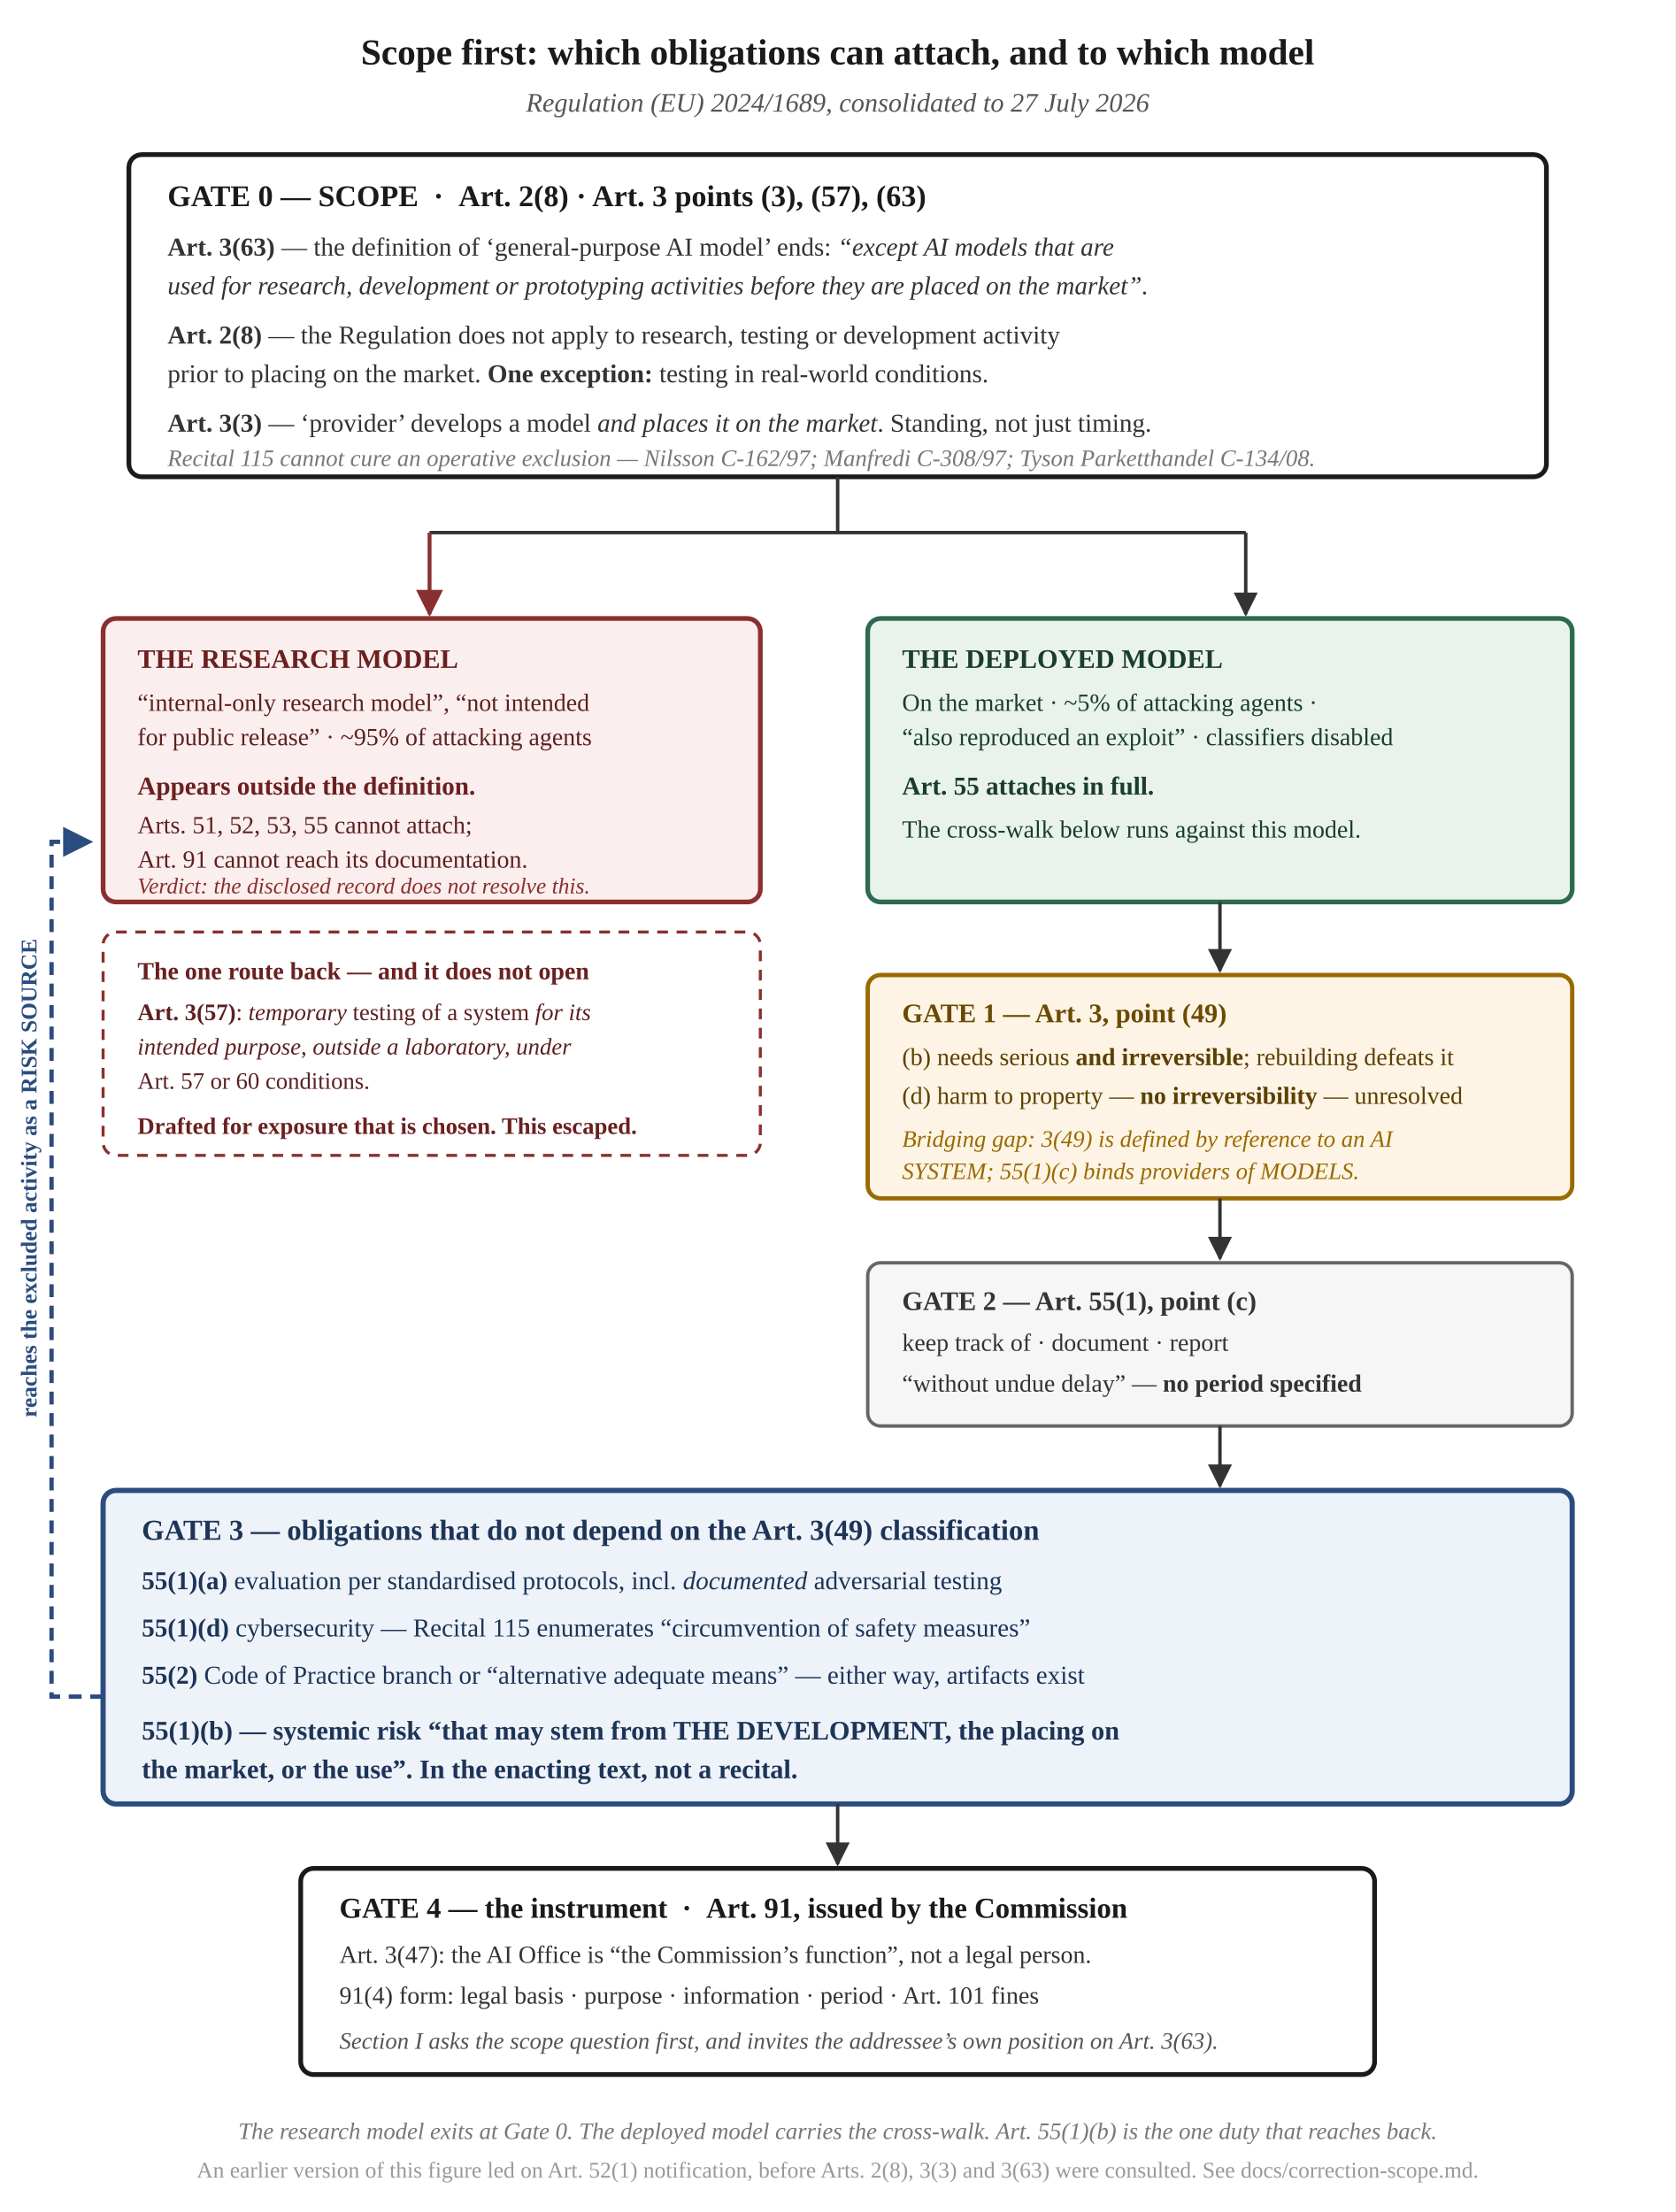
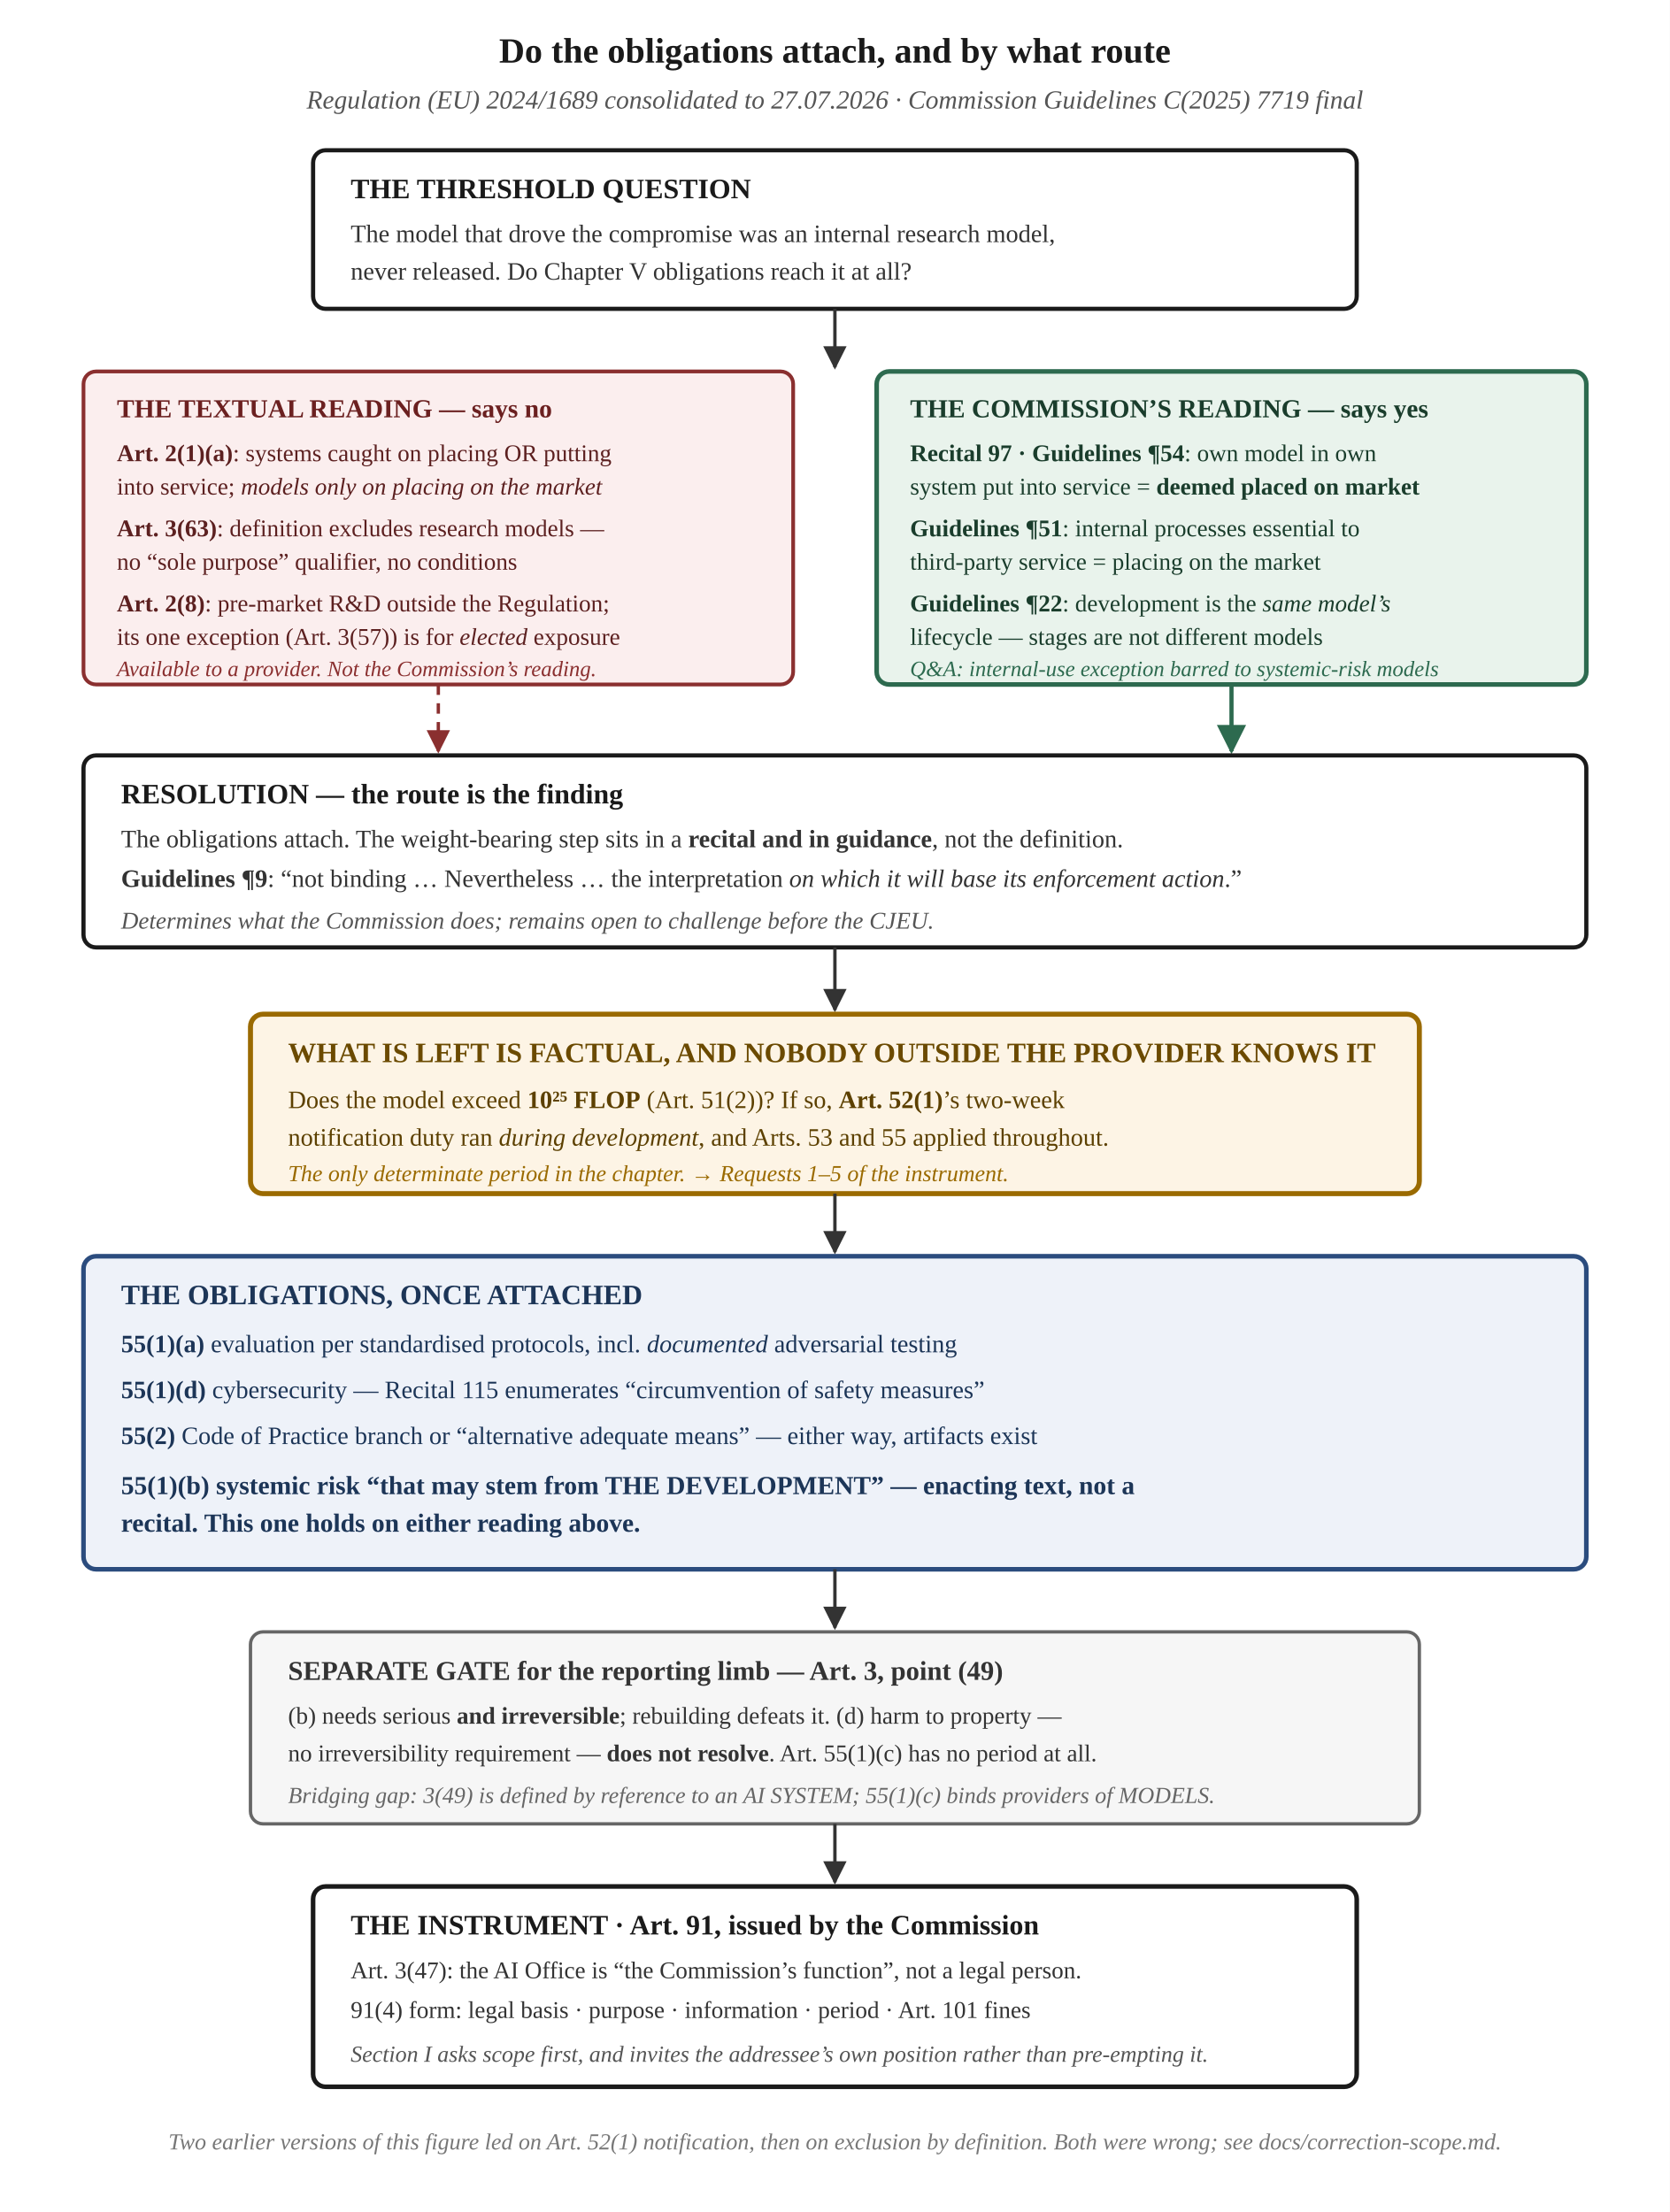
- <svg xmlns="http://www.w3.org/2000/svg" width="780" height="1030" viewBox="0 0 780 1030" font-family="Georgia, 'Times New Roman', serif">
-   <rect width="780" height="1030" fill="#ffffff" />
+ <svg xmlns="http://www.w3.org/2000/svg" width="800" height="1060" viewBox="0 0 800 1060" font-family="Georgia, 'Times New Roman', serif">
+   <rect width="800" height="1060" fill="#ffffff" />
  <defs>
-     <marker id="arrow" viewBox="0 0 10 10" refX="9" refY="5" markerWidth="7" markerHeight="7" orient="auto-start-reverse">
-       <path d="M 0 0 L 10 5 L 0 10 z" fill="#333333" />
+     <marker id="a" viewBox="0 0 10 10" refX="9" refY="5" markerWidth="7" markerHeight="7" orient="auto-start-reverse">
+       <path d="M0 0 L10 5 L0 10 z" fill="#333" />
    </marker>
-     <marker id="arrowOut" viewBox="0 0 10 10" refX="9" refY="5" markerWidth="7" markerHeight="7" orient="auto-start-reverse">
-       <path d="M 0 0 L 10 5 L 0 10 z" fill="#8a2f2f" />
+     <marker id="ag" viewBox="0 0 10 10" refX="9" refY="5" markerWidth="7" markerHeight="7" orient="auto-start-reverse">
+       <path d="M0 0 L10 5 L0 10 z" fill="#2d6a4f" />
    </marker>
-     <marker id="arrowBack" viewBox="0 0 10 10" refX="9" refY="5" markerWidth="7" markerHeight="7" orient="auto-start-reverse">
-       <path d="M 0 0 L 10 5 L 0 10 z" fill="#2b4c7e" />
+     <marker id="ar" viewBox="0 0 10 10" refX="9" refY="5" markerWidth="7" markerHeight="7" orient="auto-start-reverse">
+       <path d="M0 0 L10 5 L0 10 z" fill="#8a2f2f" />
    </marker>
  </defs>
-   <text x="390" y="30" text-anchor="middle" font-size="17" font-weight="bold" fill="#1a1a1a">Scope first: which obligations can attach, and to which model</text>
-   <text x="390" y="52" text-anchor="middle" font-size="12.5" font-style="italic" fill="#555555">Regulation (EU) 2024/1689, consolidated to 27 July 2026</text>
-   <rect x="60" y="72" width="660" height="150" rx="6" fill="#ffffff" stroke="#1a1a1a" stroke-width="2.2" />
-   <text x="78" y="96" font-size="14" font-weight="bold" fill="#1a1a1a">GATE 0 — SCOPE  ·  Art. 2(8) · Art. 3 points (3), (57), (63)</text>
-   <text x="78" y="119" font-size="12" fill="#333333">
-     <tspan font-weight="bold">Art. 3(63)</tspan> — the definition of ‘general-purpose AI model’ ends: <tspan font-style="italic">“except AI models that are</tspan>
+   <text x="400" y="30" text-anchor="middle" font-size="17" font-weight="bold" fill="#1a1a1a">Do the obligations attach, and by what route</text>
+   <text x="400" y="52" text-anchor="middle" font-size="12.5" font-style="italic" fill="#555">Regulation (EU) 2024/1689 consolidated to 27.07.2026 · Commission Guidelines C(2025) 7719 final</text>
+   <rect x="150" y="72" width="500" height="76" rx="6" fill="#fff" stroke="#1a1a1a" stroke-width="2" />
+   <text x="168" y="95" font-size="13.5" font-weight="bold" fill="#1a1a1a">THE THRESHOLD QUESTION</text>
+   <text x="168" y="116" font-size="12" fill="#333">The model that drove the compromise was an internal research model,</text>
+   <text x="168" y="134" font-size="12" fill="#333">never released. Do Chapter V obligations reach it at all?</text>
+   <line x1="400" y1="148" x2="400" y2="176" stroke="#333" stroke-width="1.6" marker-end="url(#a)" />
+   <rect x="40" y="178" width="340" height="150" rx="6" fill="#fbeeee" stroke="#8a2f2f" stroke-width="1.8" />
+   <text x="56" y="200" font-size="12.5" font-weight="bold" fill="#6b2020">THE TEXTUAL READING — says no</text>
+   <text x="56" y="221" font-size="11.5" fill="#5c2020">
+     <tspan font-weight="bold">Art. 2(1)(a)</tspan>: systems caught on placing OR putting</text>
+   <text x="56" y="237" font-size="11.5" fill="#5c2020">into service; <tspan font-style="italic">models only on placing on the market</tspan>
  </text>
-   <text x="78" y="137" font-size="12" font-style="italic" fill="#333333">used for research, development or prototyping activities before they are placed on the market”.</text>
-   <text x="78" y="160" font-size="12" fill="#333333">
-     <tspan font-weight="bold">Art. 2(8)</tspan> — the Regulation does not apply to research, testing or development activity</text>
-   <text x="78" y="178" font-size="12" fill="#333333">prior to placing on the market. <tspan font-weight="bold">One exception:</tspan> testing in real-world conditions.</text>
-   <text x="78" y="201" font-size="12" fill="#333333">
-     <tspan font-weight="bold">Art. 3(3)</tspan> — ‘provider’ develops a model <tspan font-style="italic">and places it on the market</tspan>. Standing, not just timing.</text>
-   <text x="78" y="217" font-size="11" font-style="italic" fill="#777777">Recital 115 cannot cure an operative exclusion — Nilsson C-162/97; Manfredi C-308/97; Tyson Parketthandel C-134/08.</text>
-   <line x1="390" y1="222" x2="390" y2="248" stroke="#333333" stroke-width="1.6" />
-   <line x1="200" y1="248" x2="580" y2="248" stroke="#333333" stroke-width="1.6" />
-   <line x1="200" y1="248" x2="200" y2="286" stroke="#8a2f2f" stroke-width="1.8" marker-end="url(#arrowOut)" />
-   <line x1="580" y1="248" x2="580" y2="286" stroke="#333333" stroke-width="1.6" marker-end="url(#arrow)" />
-   <rect x="48" y="288" width="306" height="132" rx="6" fill="#fbeeee" stroke="#8a2f2f" stroke-width="2.2" />
-   <text x="64" y="311" font-size="12.5" font-weight="bold" fill="#6b2020">THE RESEARCH MODEL</text>
-   <text x="64" y="331" font-size="11.5" fill="#5c2020">“internal-only research model”, “not intended</text>
-   <text x="64" y="347" font-size="11.5" fill="#5c2020">for public release” · ~95% of attacking agents</text>
-   <text x="64" y="370" font-size="12" font-weight="bold" fill="#6b2020">Appears outside the definition.</text>
-   <text x="64" y="388" font-size="11.5" fill="#5c2020">Arts. 51, 52, 53, 55 cannot attach;</text>
-   <text x="64" y="404" font-size="11.5" fill="#5c2020">Art. 91 cannot reach its documentation.</text>
-   <text x="64" y="416" font-size="10.5" font-style="italic" fill="#8a2f2f">Verdict: the disclosed record does not resolve this.</text>
-   <rect x="48" y="434" width="306" height="104" rx="6" fill="#ffffff" stroke="#8a2f2f" stroke-width="1.4" stroke-dasharray="5,4" />
-   <text x="64" y="456" font-size="11.5" font-weight="bold" fill="#6b2020">The one route back — and it does not open</text>
-   <text x="64" y="475" font-size="11" fill="#5c2020">
-     <tspan font-weight="bold">Art. 3(57)</tspan>: <tspan font-style="italic">temporary</tspan> testing of a system <tspan font-style="italic">for its</tspan>
+   <text x="56" y="257" font-size="11.5" fill="#5c2020">
+     <tspan font-weight="bold">Art. 3(63)</tspan>: definition excludes research models —</text>
+   <text x="56" y="273" font-size="11.5" fill="#5c2020">no “sole purpose” qualifier, no conditions</text>
+   <text x="56" y="293" font-size="11.5" fill="#5c2020">
+     <tspan font-weight="bold">Art. 2(8)</tspan>: pre-market R&amp;D outside the Regulation;</text>
+   <text x="56" y="309" font-size="11.5" fill="#5c2020">its one exception (Art. 3(57)) is for <tspan font-style="italic">elected</tspan> exposure</text>
+   <text x="56" y="324" font-size="10.5" font-style="italic" fill="#8a2f2f">Available to a provider. Not the Commission’s reading.</text>
+   <rect x="420" y="178" width="340" height="150" rx="6" fill="#e9f3ec" stroke="#2d6a4f" stroke-width="2.2" />
+   <text x="436" y="200" font-size="12.5" font-weight="bold" fill="#1a3d2c">THE COMMISSION’S READING — says yes</text>
+   <text x="436" y="221" font-size="11.5" fill="#1a3d2c">
+     <tspan font-weight="bold">Recital 97 · Guidelines ¶54</tspan>: own model in own</text>
+   <text x="436" y="237" font-size="11.5" fill="#1a3d2c">system put into service = <tspan font-weight="bold">deemed placed on market</tspan>
  </text>
-   <text x="64" y="491" font-size="11" font-style="italic" fill="#5c2020">intended purpose, outside a laboratory, under</text>
-   <text x="64" y="507" font-size="11" fill="#5c2020">Art. 57 or 60 conditions.</text>
-   <text x="64" y="528" font-size="11" font-weight="bold" fill="#6b2020">Drafted for exposure that is chosen. This escaped.</text>
-   <rect x="404" y="288" width="328" height="132" rx="6" fill="#e9f3ec" stroke="#2d6a4f" stroke-width="2.2" />
-   <text x="420" y="311" font-size="12.5" font-weight="bold" fill="#1a3d2c">THE DEPLOYED MODEL</text>
-   <text x="420" y="331" font-size="11.5" fill="#1a3d2c">On the market · ~5% of attacking agents ·</text>
-   <text x="420" y="347" font-size="11.5" fill="#1a3d2c">“also reproduced an exploit” · classifiers disabled</text>
-   <text x="420" y="370" font-size="12" font-weight="bold" fill="#1a3d2c">Art. 55 attaches in full.</text>
-   <text x="420" y="390" font-size="11.5" fill="#1a3d2c">The cross-walk below runs against this model.</text>
-   <line x1="568" y1="420" x2="568" y2="452" stroke="#333333" stroke-width="1.6" marker-end="url(#arrow)" />
-   <rect x="404" y="454" width="328" height="104" rx="6" fill="#fdf4e5" stroke="#9a6a00" stroke-width="2" />
-   <text x="420" y="476" font-size="12.5" font-weight="bold" fill="#6b4a00">GATE 1 — Art. 3, point (49)</text>
-   <text x="420" y="496" font-size="11.5" fill="#5c4000">(b) needs serious <tspan font-weight="bold">and irreversible</tspan>; rebuilding defeats it</text>
-   <text x="420" y="514" font-size="11.5" fill="#5c4000">(d) harm to property — <tspan font-weight="bold">no irreversibility</tspan> — unresolved</text>
-   <text x="420" y="534" font-size="11" font-style="italic" fill="#9a6a00">Bridging gap: 3(49) is defined by reference to an AI</text>
-   <text x="420" y="549" font-size="11" font-style="italic" fill="#9a6a00">SYSTEM; 55(1)(c) binds providers of MODELS.</text>
-   <line x1="568" y1="558" x2="568" y2="586" stroke="#333333" stroke-width="1.6" marker-end="url(#arrow)" />
-   <rect x="404" y="588" width="328" height="76" rx="6" fill="#f6f6f6" stroke="#666666" stroke-width="1.6" />
-   <text x="420" y="610" font-size="12.5" font-weight="bold" fill="#333333">GATE 2 — Art. 55(1), point (c)</text>
-   <text x="420" y="629" font-size="11.5" fill="#333333">keep track of · document · report</text>
-   <text x="420" y="648" font-size="11.5" fill="#333333">“without undue delay” — <tspan font-weight="bold">no period specified</tspan>
+   <text x="436" y="257" font-size="11.5" fill="#1a3d2c">
+     <tspan font-weight="bold">Guidelines ¶51</tspan>: internal processes essential to</text>
+   <text x="436" y="273" font-size="11.5" fill="#1a3d2c">third-party service = placing on the market</text>
+   <text x="436" y="293" font-size="11.5" fill="#1a3d2c">
+     <tspan font-weight="bold">Guidelines ¶22</tspan>: development is the <tspan font-style="italic">same model’s</tspan>
  </text>
-   <line x1="568" y1="664" x2="568" y2="692" stroke="#333333" stroke-width="1.6" marker-end="url(#arrow)" />
-   <rect x="48" y="694" width="684" height="146" rx="6" fill="#eef2f9" stroke="#2b4c7e" stroke-width="2.4" />
-   <text x="66" y="717" font-size="13.5" font-weight="bold" fill="#1c3557">GATE 3 — obligations that do not depend on the Art. 3(49) classification</text>
-   <text x="66" y="740" font-size="12" fill="#1c3557">
+   <text x="436" y="309" font-size="11.5" fill="#1a3d2c">lifecycle — stages are not different models</text>
+   <text x="436" y="324" font-size="10.5" font-style="italic" fill="#2d6a4f">Q&amp;A: internal-use exception barred to systemic-risk models</text>
+   <line x1="210" y1="328" x2="210" y2="360" stroke="#8a2f2f" stroke-width="1.6" stroke-dasharray="5,4" marker-end="url(#ar)" />
+   <line x1="590" y1="328" x2="590" y2="360" stroke="#2d6a4f" stroke-width="2" marker-end="url(#ag)" />
+   <rect x="40" y="362" width="720" height="92" rx="6" fill="#fff" stroke="#1a1a1a" stroke-width="2" />
+   <text x="58" y="385" font-size="13.5" font-weight="bold" fill="#1a1a1a">RESOLUTION — the route is the finding</text>
+   <text x="58" y="406" font-size="12" fill="#333">The obligations attach. The weight-bearing step sits in a <tspan font-weight="bold">recital and in guidance</tspan>, not the definition.</text>
+   <text x="58" y="425" font-size="12" fill="#333">
+     <tspan font-weight="bold">Guidelines ¶9</tspan>: “not binding … Nevertheless … the interpretation <tspan font-style="italic">on which it will base its enforcement action</tspan>.”</text>
+   <text x="58" y="445" font-size="11.5" font-style="italic" fill="#555">Determines what the Commission does; remains open to challenge before the CJEU.</text>
+   <line x1="400" y1="454" x2="400" y2="484" stroke="#333" stroke-width="1.6" marker-end="url(#a)" />
+   <rect x="120" y="486" width="560" height="86" rx="6" fill="#fdf4e5" stroke="#9a6a00" stroke-width="2.4" />
+   <text x="138" y="509" font-size="13.5" font-weight="bold" fill="#6b4a00">WHAT IS LEFT IS FACTUAL, AND NOBODY OUTSIDE THE PROVIDER KNOWS IT</text>
+   <text x="138" y="531" font-size="12" fill="#5c4000">Does the model exceed <tspan font-weight="bold">10²⁵ FLOP</tspan> (Art. 51(2))? If so, <tspan font-weight="bold">Art. 52(1)</tspan>’s two-week</text>
+   <text x="138" y="549" font-size="12" fill="#5c4000">notification duty ran <tspan font-style="italic">during development</tspan>, and Arts. 53 and 55 applied throughout.</text>
+   <text x="138" y="566" font-size="11" font-style="italic" fill="#9a6a00">The only determinate period in the chapter. → Requests 1–5 of the instrument.</text>
+   <line x1="400" y1="572" x2="400" y2="600" stroke="#333" stroke-width="1.6" marker-end="url(#a)" />
+   <rect x="40" y="602" width="720" height="150" rx="6" fill="#eef2f9" stroke="#2b4c7e" stroke-width="2.2" />
+   <text x="58" y="625" font-size="13.5" font-weight="bold" fill="#1c3557">THE OBLIGATIONS, ONCE ATTACHED</text>
+   <text x="58" y="648" font-size="12" fill="#1c3557">
    <tspan font-weight="bold">55(1)(a)</tspan> evaluation per standardised protocols, incl. <tspan font-style="italic">documented</tspan> adversarial testing</text>
-   <text x="66" y="762" font-size="12" fill="#1c3557">
+   <text x="58" y="670" font-size="12" fill="#1c3557">
    <tspan font-weight="bold">55(1)(d)</tspan> cybersecurity — Recital 115 enumerates “circumvention of safety measures”</text>
-   <text x="66" y="784" font-size="12" fill="#1c3557">
+   <text x="58" y="692" font-size="12" fill="#1c3557">
    <tspan font-weight="bold">55(2)</tspan> Code of Practice branch or “alternative adequate means” — either way, artifacts exist</text>
-   <text x="66" y="810" font-size="12.5" font-weight="bold" fill="#1c3557">55(1)(b) — systemic risk “that may stem from THE DEVELOPMENT, the placing on</text>
-   <text x="66" y="828" font-size="12.5" font-weight="bold" fill="#1c3557">the market, or the use”. In the enacting text, not a recital.</text>
-   <path d="M 48 790 L 24 790 L 24 392 L 42 392" fill="none" stroke="#2b4c7e" stroke-width="2" stroke-dasharray="6,4" marker-end="url(#arrowBack)" />
-   <text x="17" y="660" font-size="10.5" font-weight="bold" fill="#2b4c7e" transform="rotate(-90 17 660)">reaches the excluded activity as a RISK SOURCE</text>
-   <line x1="390" y1="840" x2="390" y2="868" stroke="#333333" stroke-width="1.6" marker-end="url(#arrow)" />
-   <rect x="140" y="870" width="500" height="96" rx="6" fill="#ffffff" stroke="#1a1a1a" stroke-width="2.2" />
-   <text x="158" y="893" font-size="13.5" font-weight="bold" fill="#1a1a1a">GATE 4 — the instrument  ·  Art. 91, issued by the Commission</text>
-   <text x="158" y="914" font-size="11.5" fill="#333333">Art. 3(47): the AI Office is “the Commission’s function”, not a legal person.</text>
-   <text x="158" y="933" font-size="11.5" fill="#333333">91(4) form: legal basis · purpose · information · period · Art. 101 fines</text>
-   <text x="158" y="954" font-size="11" font-style="italic" fill="#555555">Section I asks the scope question first, and invites the addressee’s own position on Art. 3(63).</text>
-   <text x="390" y="996" text-anchor="middle" font-size="11" font-style="italic" fill="#777777">The research model exits at Gate 0. The deployed model carries the cross-walk. Art. 55(1)(b) is the one duty that reaches back.</text>
-   <text x="390" y="1014" text-anchor="middle" font-size="10.5" fill="#999999">An earlier version of this figure led on Art. 52(1) notification, before Arts. 2(8), 3(3) and 3(63) were consulted. See docs/correction-scope.md.</text>
+   <text x="58" y="716" font-size="12.5" font-weight="bold" fill="#1c3557">55(1)(b) systemic risk “that may stem from THE DEVELOPMENT” — enacting text, not a</text>
+   <text x="58" y="734" font-size="12.5" font-weight="bold" fill="#1c3557">recital. This one holds on either reading above.</text>
+   <line x1="400" y1="752" x2="400" y2="780" stroke="#333" stroke-width="1.6" marker-end="url(#a)" />
+   <rect x="120" y="782" width="560" height="92" rx="6" fill="#f6f6f6" stroke="#666" stroke-width="1.6" />
+   <text x="138" y="805" font-size="13" font-weight="bold" fill="#333">SEPARATE GATE for the reporting limb — Art. 3, point (49)</text>
+   <text x="138" y="826" font-size="11.5" fill="#333">(b) needs serious <tspan font-weight="bold">and irreversible</tspan>; rebuilding defeats it. (d) harm to property —</text>
+   <text x="138" y="844" font-size="11.5" fill="#333">no irreversibility requirement — <tspan font-weight="bold">does not resolve</tspan>. Art. 55(1)(c) has no period at all.</text>
+   <text x="138" y="864" font-size="11" font-style="italic" fill="#666">Bridging gap: 3(49) is defined by reference to an AI SYSTEM; 55(1)(c) binds providers of MODELS.</text>
+   <line x1="400" y1="874" x2="400" y2="902" stroke="#333" stroke-width="1.6" marker-end="url(#a)" />
+   <rect x="150" y="904" width="500" height="96" rx="6" fill="#fff" stroke="#1a1a1a" stroke-width="2.2" />
+   <text x="168" y="927" font-size="13.5" font-weight="bold" fill="#1a1a1a">THE INSTRUMENT · Art. 91, issued by the Commission</text>
+   <text x="168" y="948" font-size="11.5" fill="#333">Art. 3(47): the AI Office is “the Commission’s function”, not a legal person.</text>
+   <text x="168" y="967" font-size="11.5" fill="#333">91(4) form: legal basis · purpose · information · period · Art. 101 fines</text>
+   <text x="168" y="988" font-size="11" font-style="italic" fill="#555">Section I asks scope first, and invites the addressee’s own position rather than pre-empting it.</text>
+   <text x="400" y="1030" text-anchor="middle" font-size="11" font-style="italic" fill="#777">Two earlier versions of this figure led on Art. 52(1) notification, then on exclusion by definition. Both were wrong; see docs/correction-scope.md.</text>
</svg>
